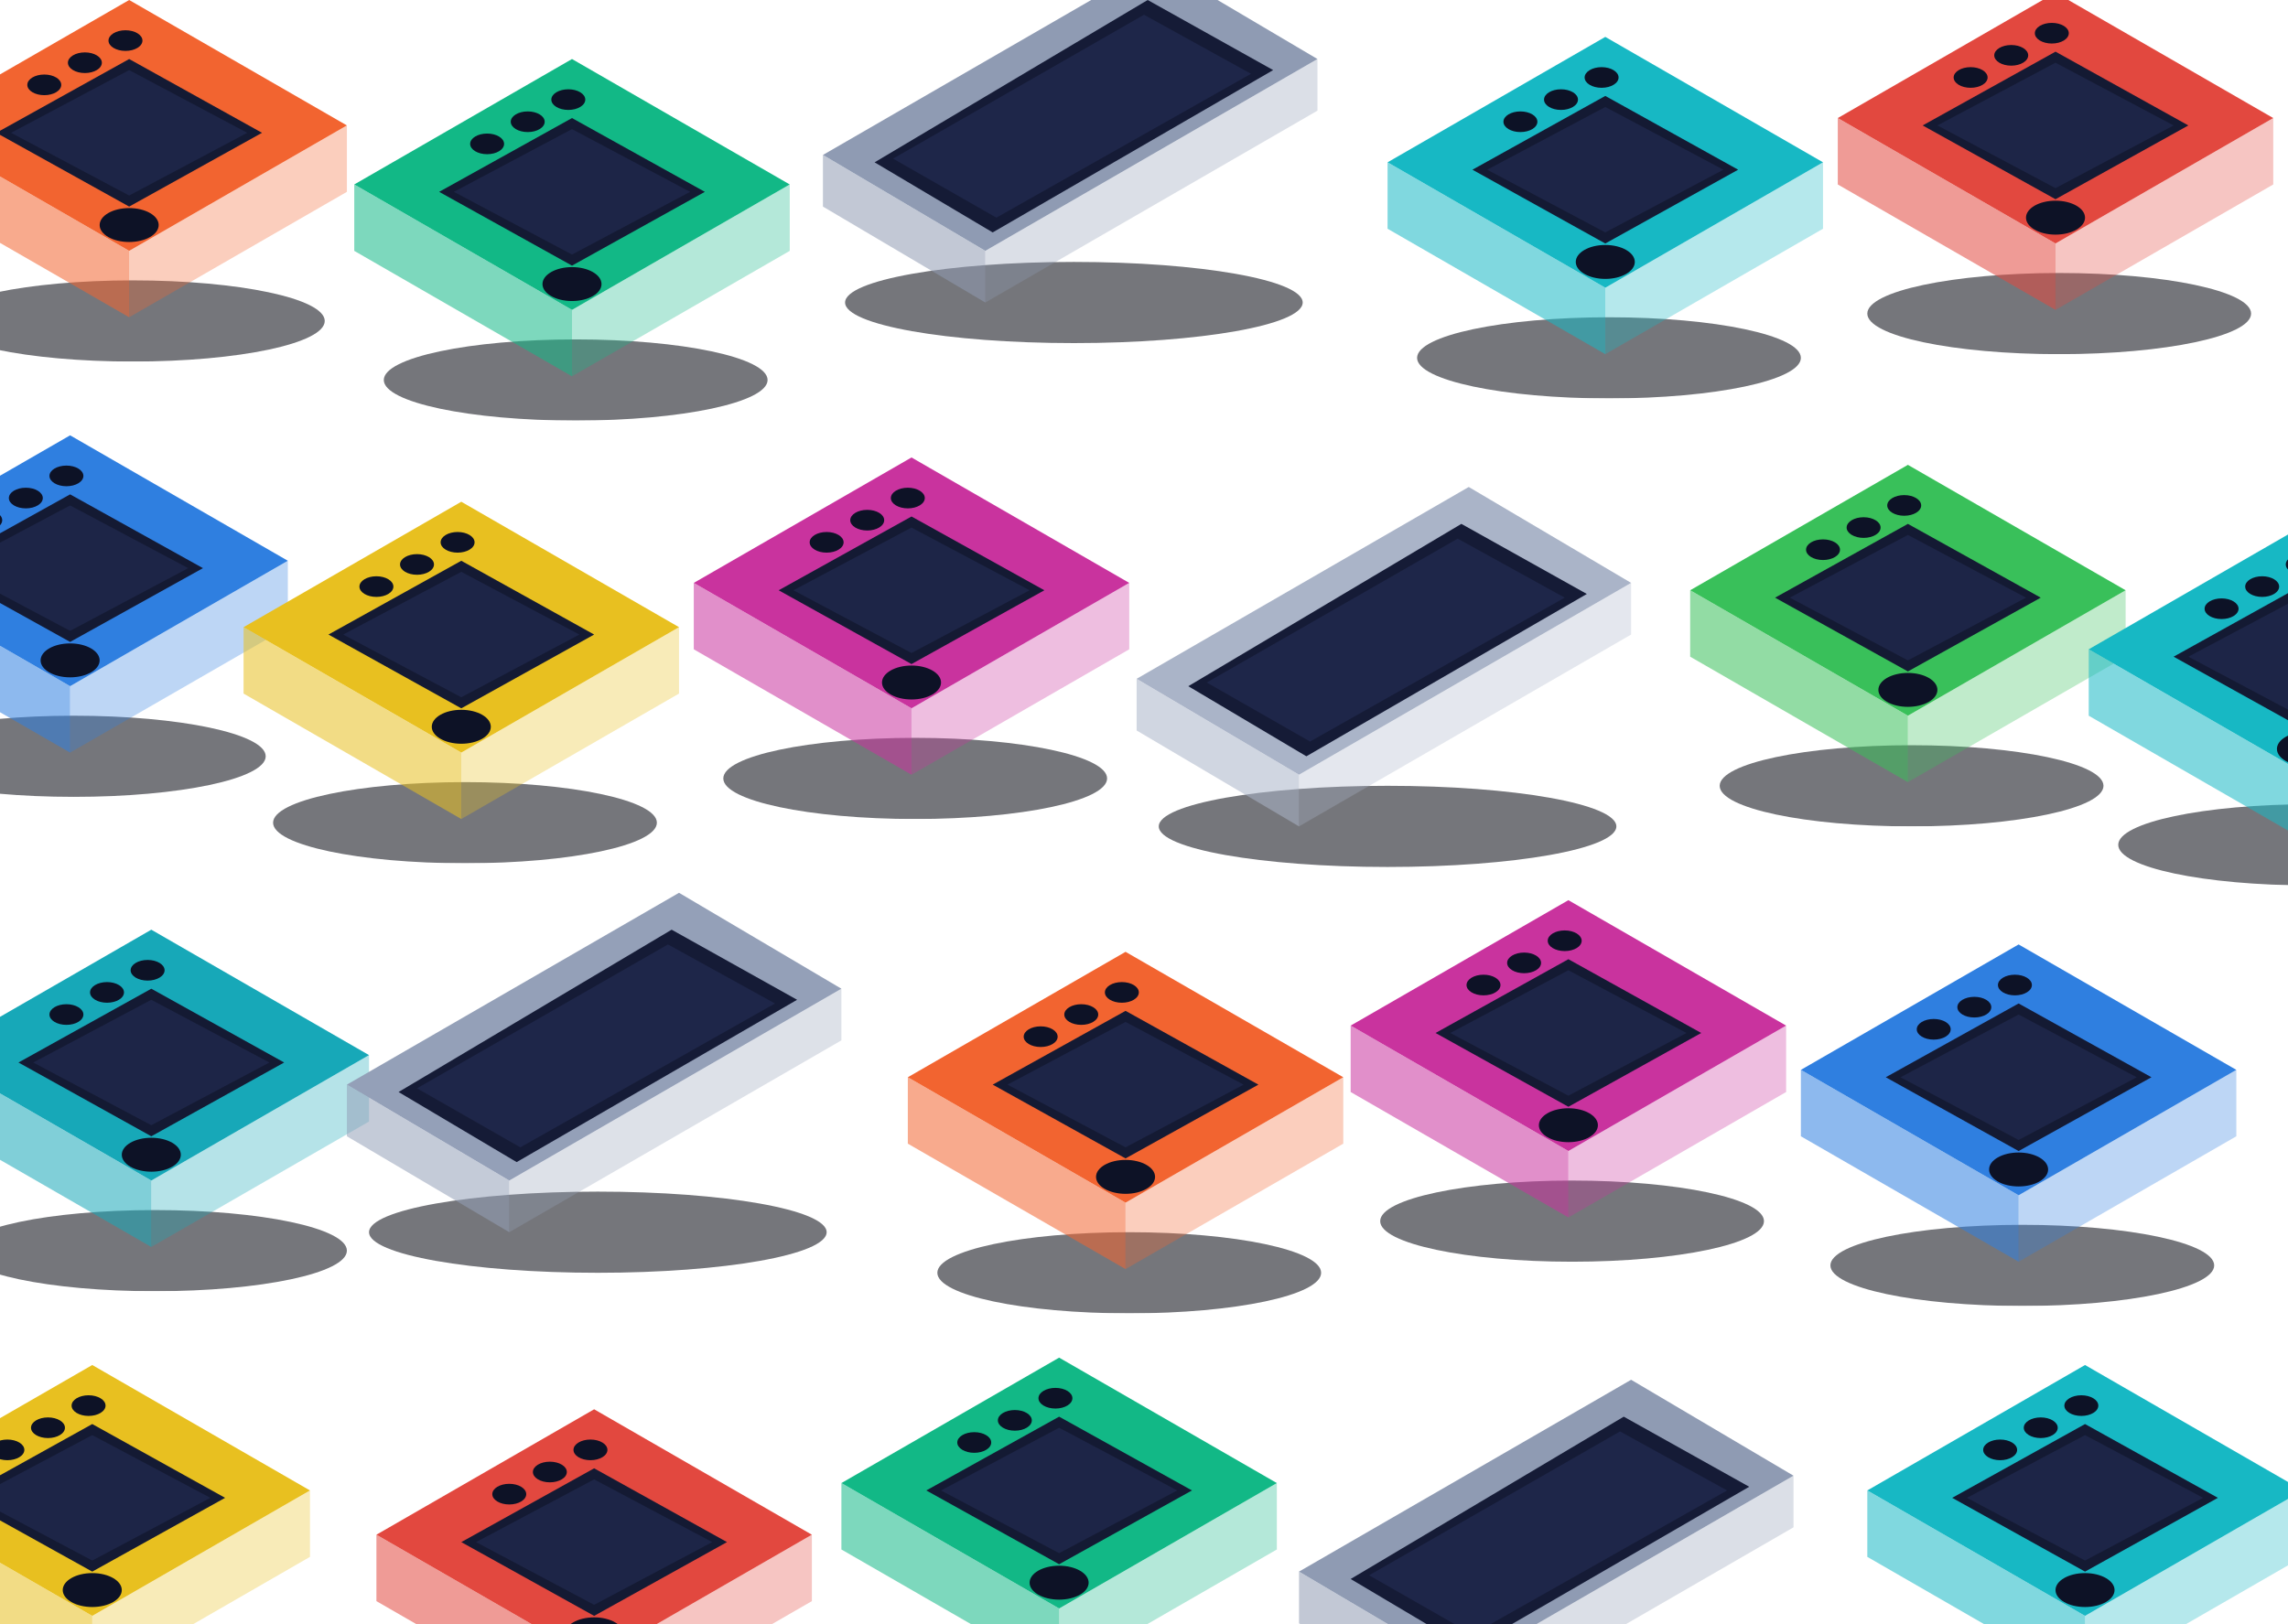
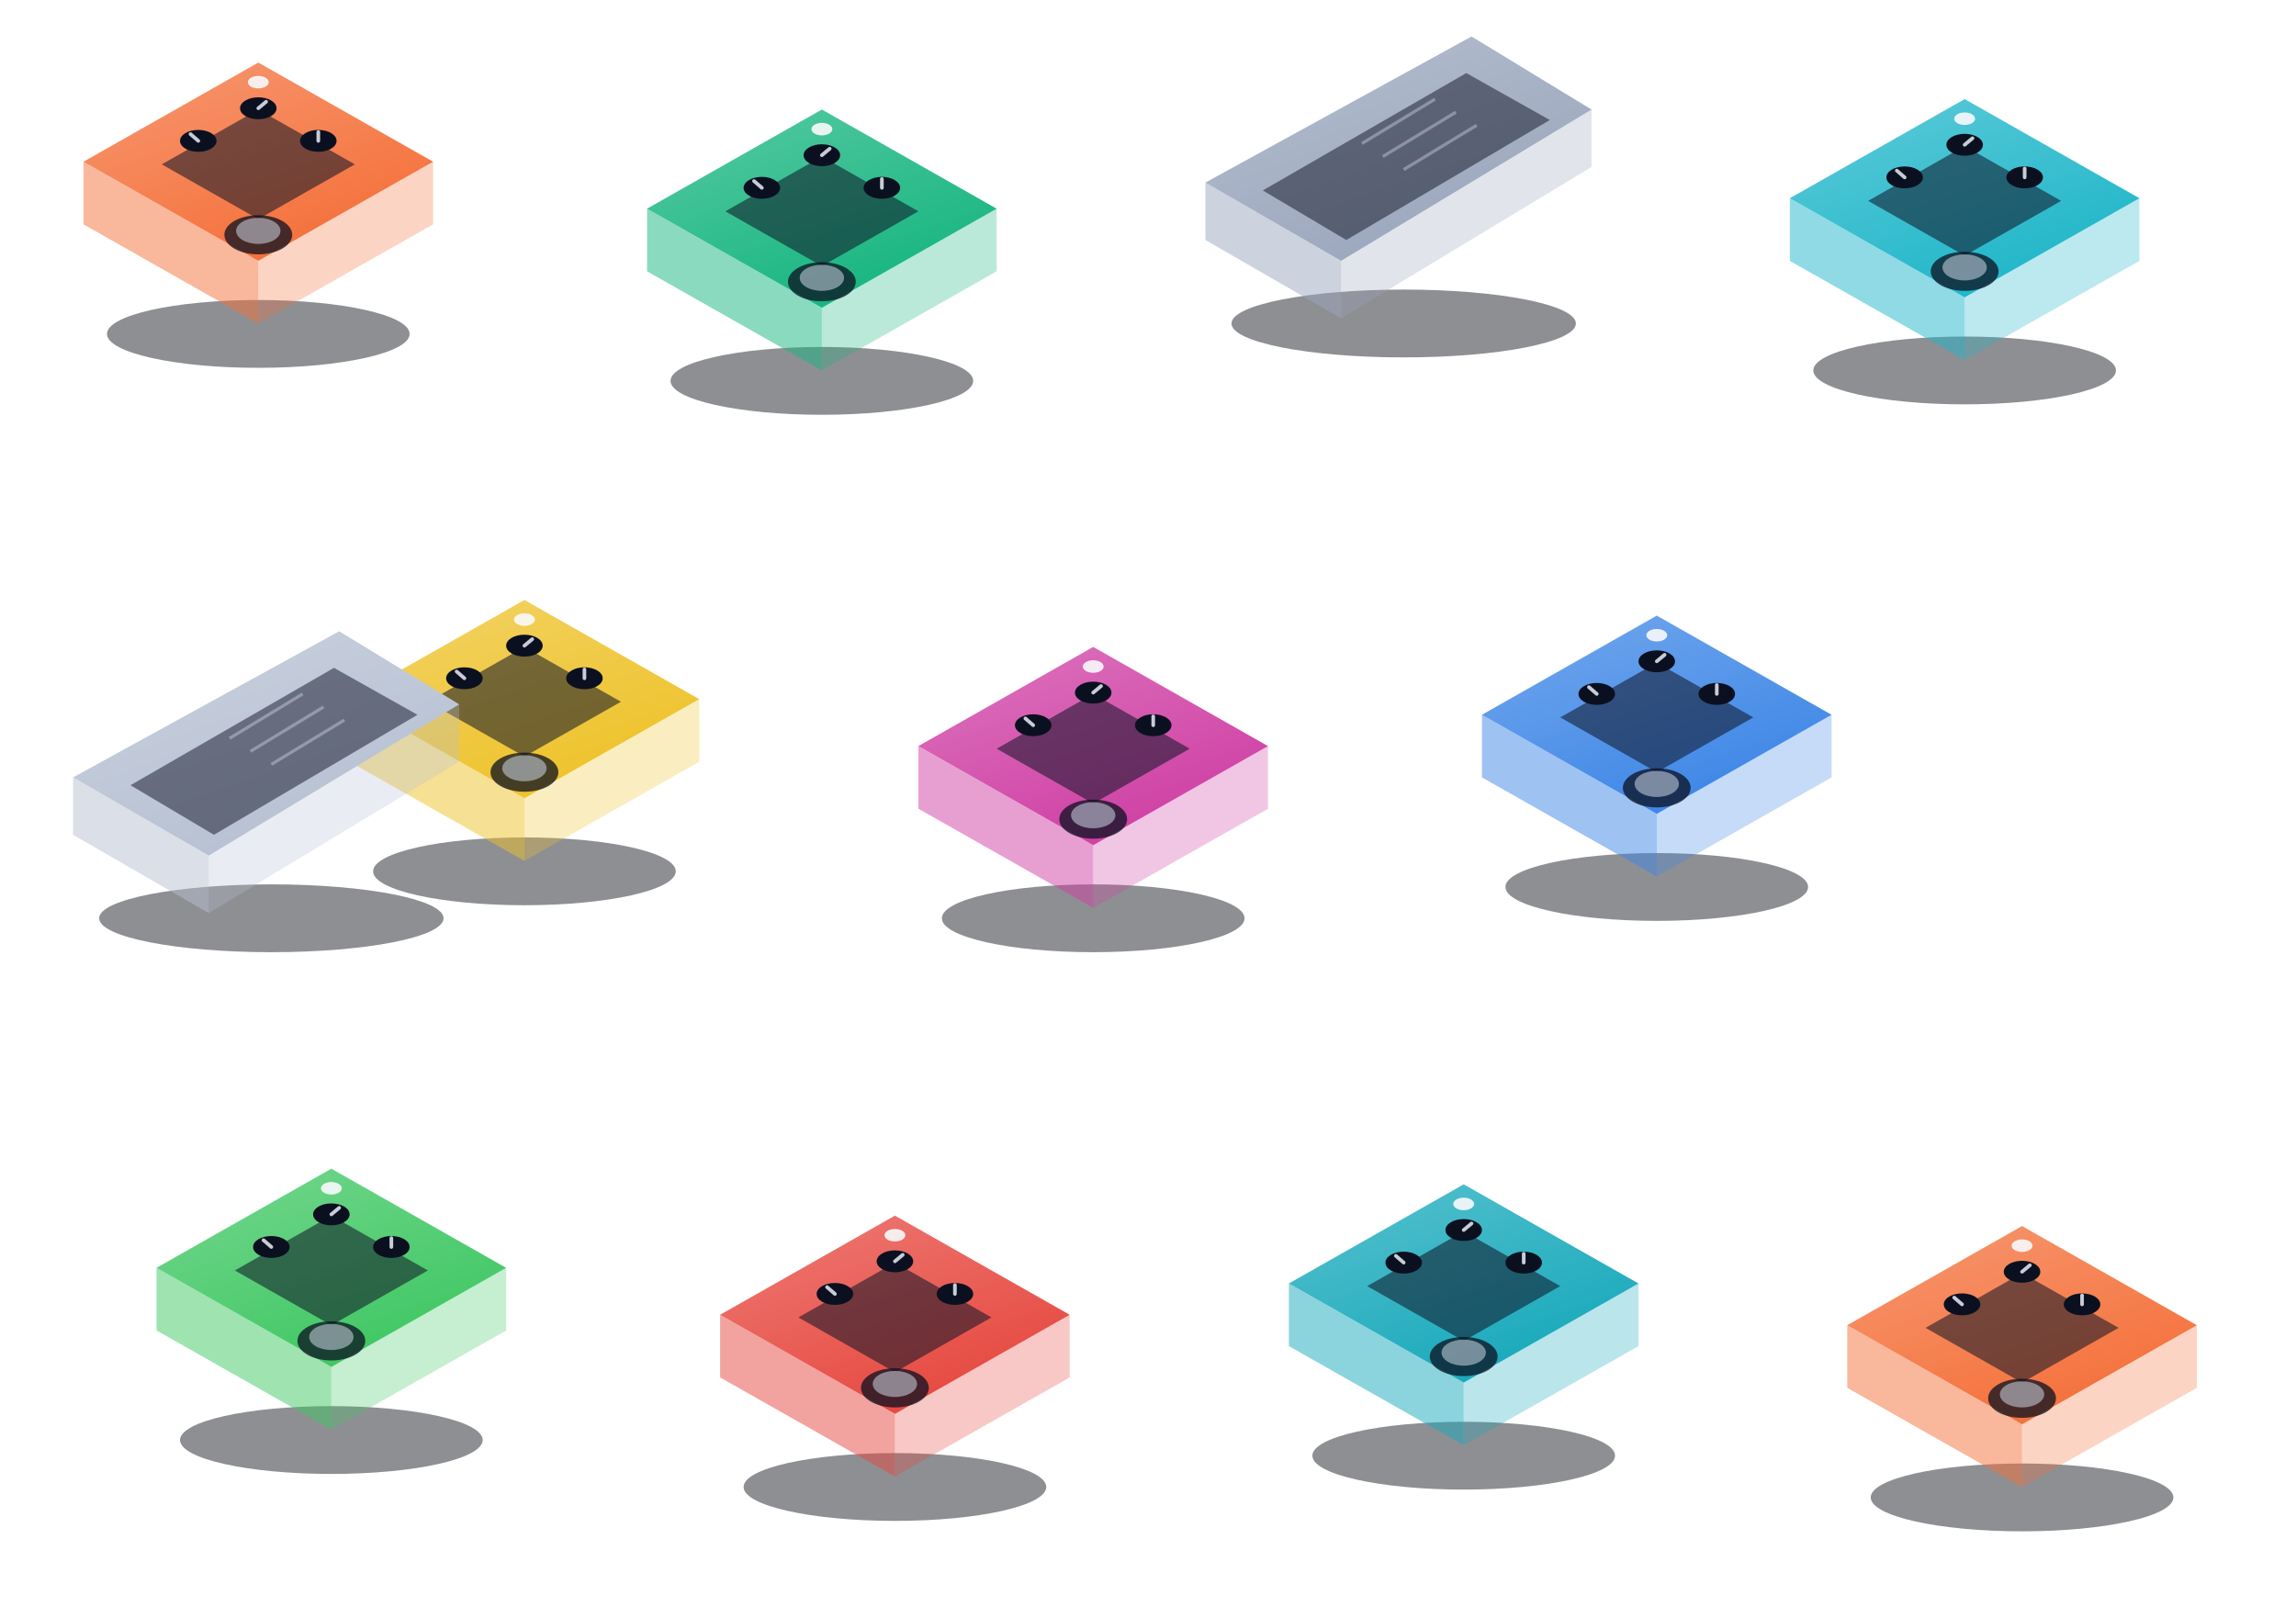
- <svg xmlns="http://www.w3.org/2000/svg" width="620" height="440" viewBox="0 0 620 440">
+ <svg xmlns="http://www.w3.org/2000/svg" width="880" height="620" viewBox="0 0 880 620">
  <defs>
-     <symbol id="box" viewBox="0 0 130 104">
-       <ellipse cx="66" cy="93" rx="52" ry="11" fill="#04060f" opacity="0.55" />
-       <polygon points="65,6 124,40 65,74 6,40" fill="currentColor" />
-       <polygon points="6,40 65,74 65,92 6,58" fill="currentColor" opacity="0.55" />
-       <polygon points="124,40 65,74 65,92 124,58" fill="currentColor" opacity="0.32" />
-       <polygon points="65,22 101,42 65,62 29,42" fill="#141a33" />
-       <polygon points="65,25 97,42 65,59 33,42" fill="#1d2547" />
-       <ellipse cx="42" cy="29" rx="4.6" ry="2.8" fill="#0d1226" />
-       <ellipse cx="53" cy="23" rx="4.6" ry="2.8" fill="#0d1226" />
-       <ellipse cx="64" cy="17" rx="4.6" ry="2.8" fill="#0d1226" />
-       <ellipse cx="65" cy="67" rx="8" ry="4.6" fill="#0d1226" />
+     <linearGradient id="topFace" x1="0" y1="0" x2="0.6" y2="1">
+       <stop offset="0%" stop-color="#fff" stop-opacity="0.28" />
+       <stop offset="100%" stop-color="#fff" stop-opacity="0" />
+     </linearGradient>
+     <symbol id="box" viewBox="0 0 150 128">
+       <ellipse cx="75" cy="112" rx="58" ry="13" fill="#05070f" opacity="0.45" />
+       <path d="M8 46 L75 84 L75 108 L8 70 Z" fill="currentColor" opacity="0.5" />
+       <path d="M142 46 L75 84 L75 108 L142 70 Z" fill="currentColor" opacity="0.3" />
+       <path d="M75 8 L142 46 L75 84 L8 46 Z" fill="currentColor" />
+       <path d="M75 8 L142 46 L75 84 L8 46 Z" fill="url(#topFace)" />
+       <path d="M75 26 L112 47 L75 68 L38 47 Z" fill="#0d1224" opacity="0.55" />
+       <g fill="#0b1020">
+         <ellipse cx="52" cy="38" rx="7" ry="4.2" />
+         <ellipse cx="75" cy="25.5" rx="7" ry="4.2" />
+         <ellipse cx="98" cy="38" rx="7" ry="4.2" />
+       </g>
+       <g stroke="#e8edf7" stroke-width="1.4" stroke-linecap="round" opacity="0.85">
+         <line x1="52" y1="38" x2="49" y2="35.4" />
+         <line x1="75" y1="25.5" x2="78" y2="23" />
+         <line x1="98" y1="38" x2="98" y2="34.6" />
+       </g>
+       <ellipse cx="75" cy="15.5" rx="4" ry="2.4" fill="#f8fafc" opacity="0.9" />
+       <ellipse cx="75" cy="74" rx="13" ry="7.5" fill="#0b1020" opacity="0.75" />
+       <ellipse cx="75" cy="72.5" rx="8.5" ry="5" fill="#cbd5e1" opacity="0.55" />
    </symbol>
-     <symbol id="wah" viewBox="0 0 150 108">
-       <ellipse cx="76" cy="96" rx="62" ry="11" fill="#04060f" opacity="0.55" />
-       <polygon points="98,4 142,30 52,82 8,56" fill="currentColor" />
-       <polygon points="8,56 52,82 52,96 8,70" fill="currentColor" opacity="0.55" />
-       <polygon points="142,30 52,82 52,96 142,44" fill="currentColor" opacity="0.32" />
-       <polygon points="96,14 130,33 54,77 22,58" fill="#151b36" />
-       <polygon points="95,18 124,34 55,73 27,57" fill="#1e2649" />
+     <symbol id="wah" viewBox="0 0 170 132">
+       <ellipse cx="86" cy="116" rx="66" ry="13" fill="#05070f" opacity="0.45" />
+       <path d="M10 62 L62 92 L62 114 L10 84 Z" fill="currentColor" opacity="0.5" />
+       <path d="M158 34 L62 92 L62 114 L158 56 Z" fill="currentColor" opacity="0.3" />
+       <path d="M112 6 L158 34 L62 92 L10 62 Z" fill="currentColor" />
+       <path d="M112 6 L158 34 L62 92 L10 62 Z" fill="url(#topFace)" />
+       <path d="M110 20 L142 38 L64 84 L32 65 Z" fill="#0d1224" opacity="0.5" />
+       <g stroke="#e8edf7" stroke-width="1.2" opacity="0.35">
+         <line x1="98" y1="30" x2="70" y2="47" />
+         <line x1="106" y1="35" x2="78" y2="52" />
+         <line x1="114" y1="40" x2="86" y2="57" />
+       </g>
    </symbol>
  </defs>
-   <g>
-     <use href="#box" x="-30" y="-6" width="130" height="104" color="#f26430" />
-     <use href="#box" x="90" y="10" width="130" height="104" color="#12b886" />
-     <use href="#wah" x="215" y="-14" width="150" height="108" color="#8f9bb3" />
-     <use href="#box" x="370" y="4" width="130" height="104" color="#17b8c4" />
-     <use href="#box" x="492" y="-8" width="130" height="104" color="#e2483f" />
-     <use href="#box" x="-46" y="112" width="130" height="104" color="#2f7fe0" />
-     <use href="#box" x="60" y="130" width="130" height="104" color="#e8c020" />
-     <use href="#box" x="182" y="118" width="130" height="104" color="#c9339e" />
-     <use href="#wah" x="300" y="128" width="150" height="108" color="#aab4c8" />
-     <use href="#box" x="452" y="120" width="130" height="104" color="#39c05a" />
-     <use href="#box" x="560" y="136" width="130" height="104" color="#17b8c4" />
-     <use href="#box" x="-24" y="246" width="130" height="104" color="#17a8b8" />
-     <use href="#wah" x="86" y="238" width="150" height="108" color="#94a0b8" />
-     <use href="#box" x="240" y="252" width="130" height="104" color="#f26430" />
-     <use href="#box" x="360" y="238" width="130" height="104" color="#c9339e" />
-     <use href="#box" x="482" y="250" width="130" height="104" color="#2f7fe0" />
-     <use href="#box" x="-40" y="364" width="130" height="104" color="#e8c020" />
-     <use href="#box" x="96" y="376" width="130" height="104" color="#e2483f" />
-     <use href="#box" x="222" y="362" width="130" height="104" color="#12b886" />
-     <use href="#wah" x="344" y="370" width="150" height="108" color="#8f9bb3" />
-     <use href="#box" x="500" y="364" width="130" height="104" color="#17b8c4" />
-   </g>
+   <use href="#box" x="24" y="16" width="150" height="128" color="#f4703a" />
+   <use href="#box" x="240" y="34" width="150" height="128" color="#16b57f" />
+   <use href="#wah" x="452" y="8" width="170" height="132" color="#9aa6bd" />
+   <use href="#box" x="678" y="30" width="150" height="128" color="#1fb6c9" />
+   <use href="#box" x="126" y="222" width="150" height="128" color="#eec22a" />
+   <use href="#box" x="344" y="240" width="150" height="128" color="#cf3fa4" />
+   <use href="#box" x="560" y="228" width="150" height="128" color="#3d86e6" />
+   <use href="#wah" x="18" y="236" width="170" height="132" color="#b6c0d2" />
+   <use href="#box" x="52" y="440" width="150" height="128" color="#3fc763" />
+   <use href="#box" x="268" y="458" width="150" height="128" color="#e6483f" />
+   <use href="#box" x="486" y="446" width="150" height="128" color="#17a9bb" />
+   <use href="#box" x="700" y="462" width="150" height="128" color="#f4703a" />
</svg>
